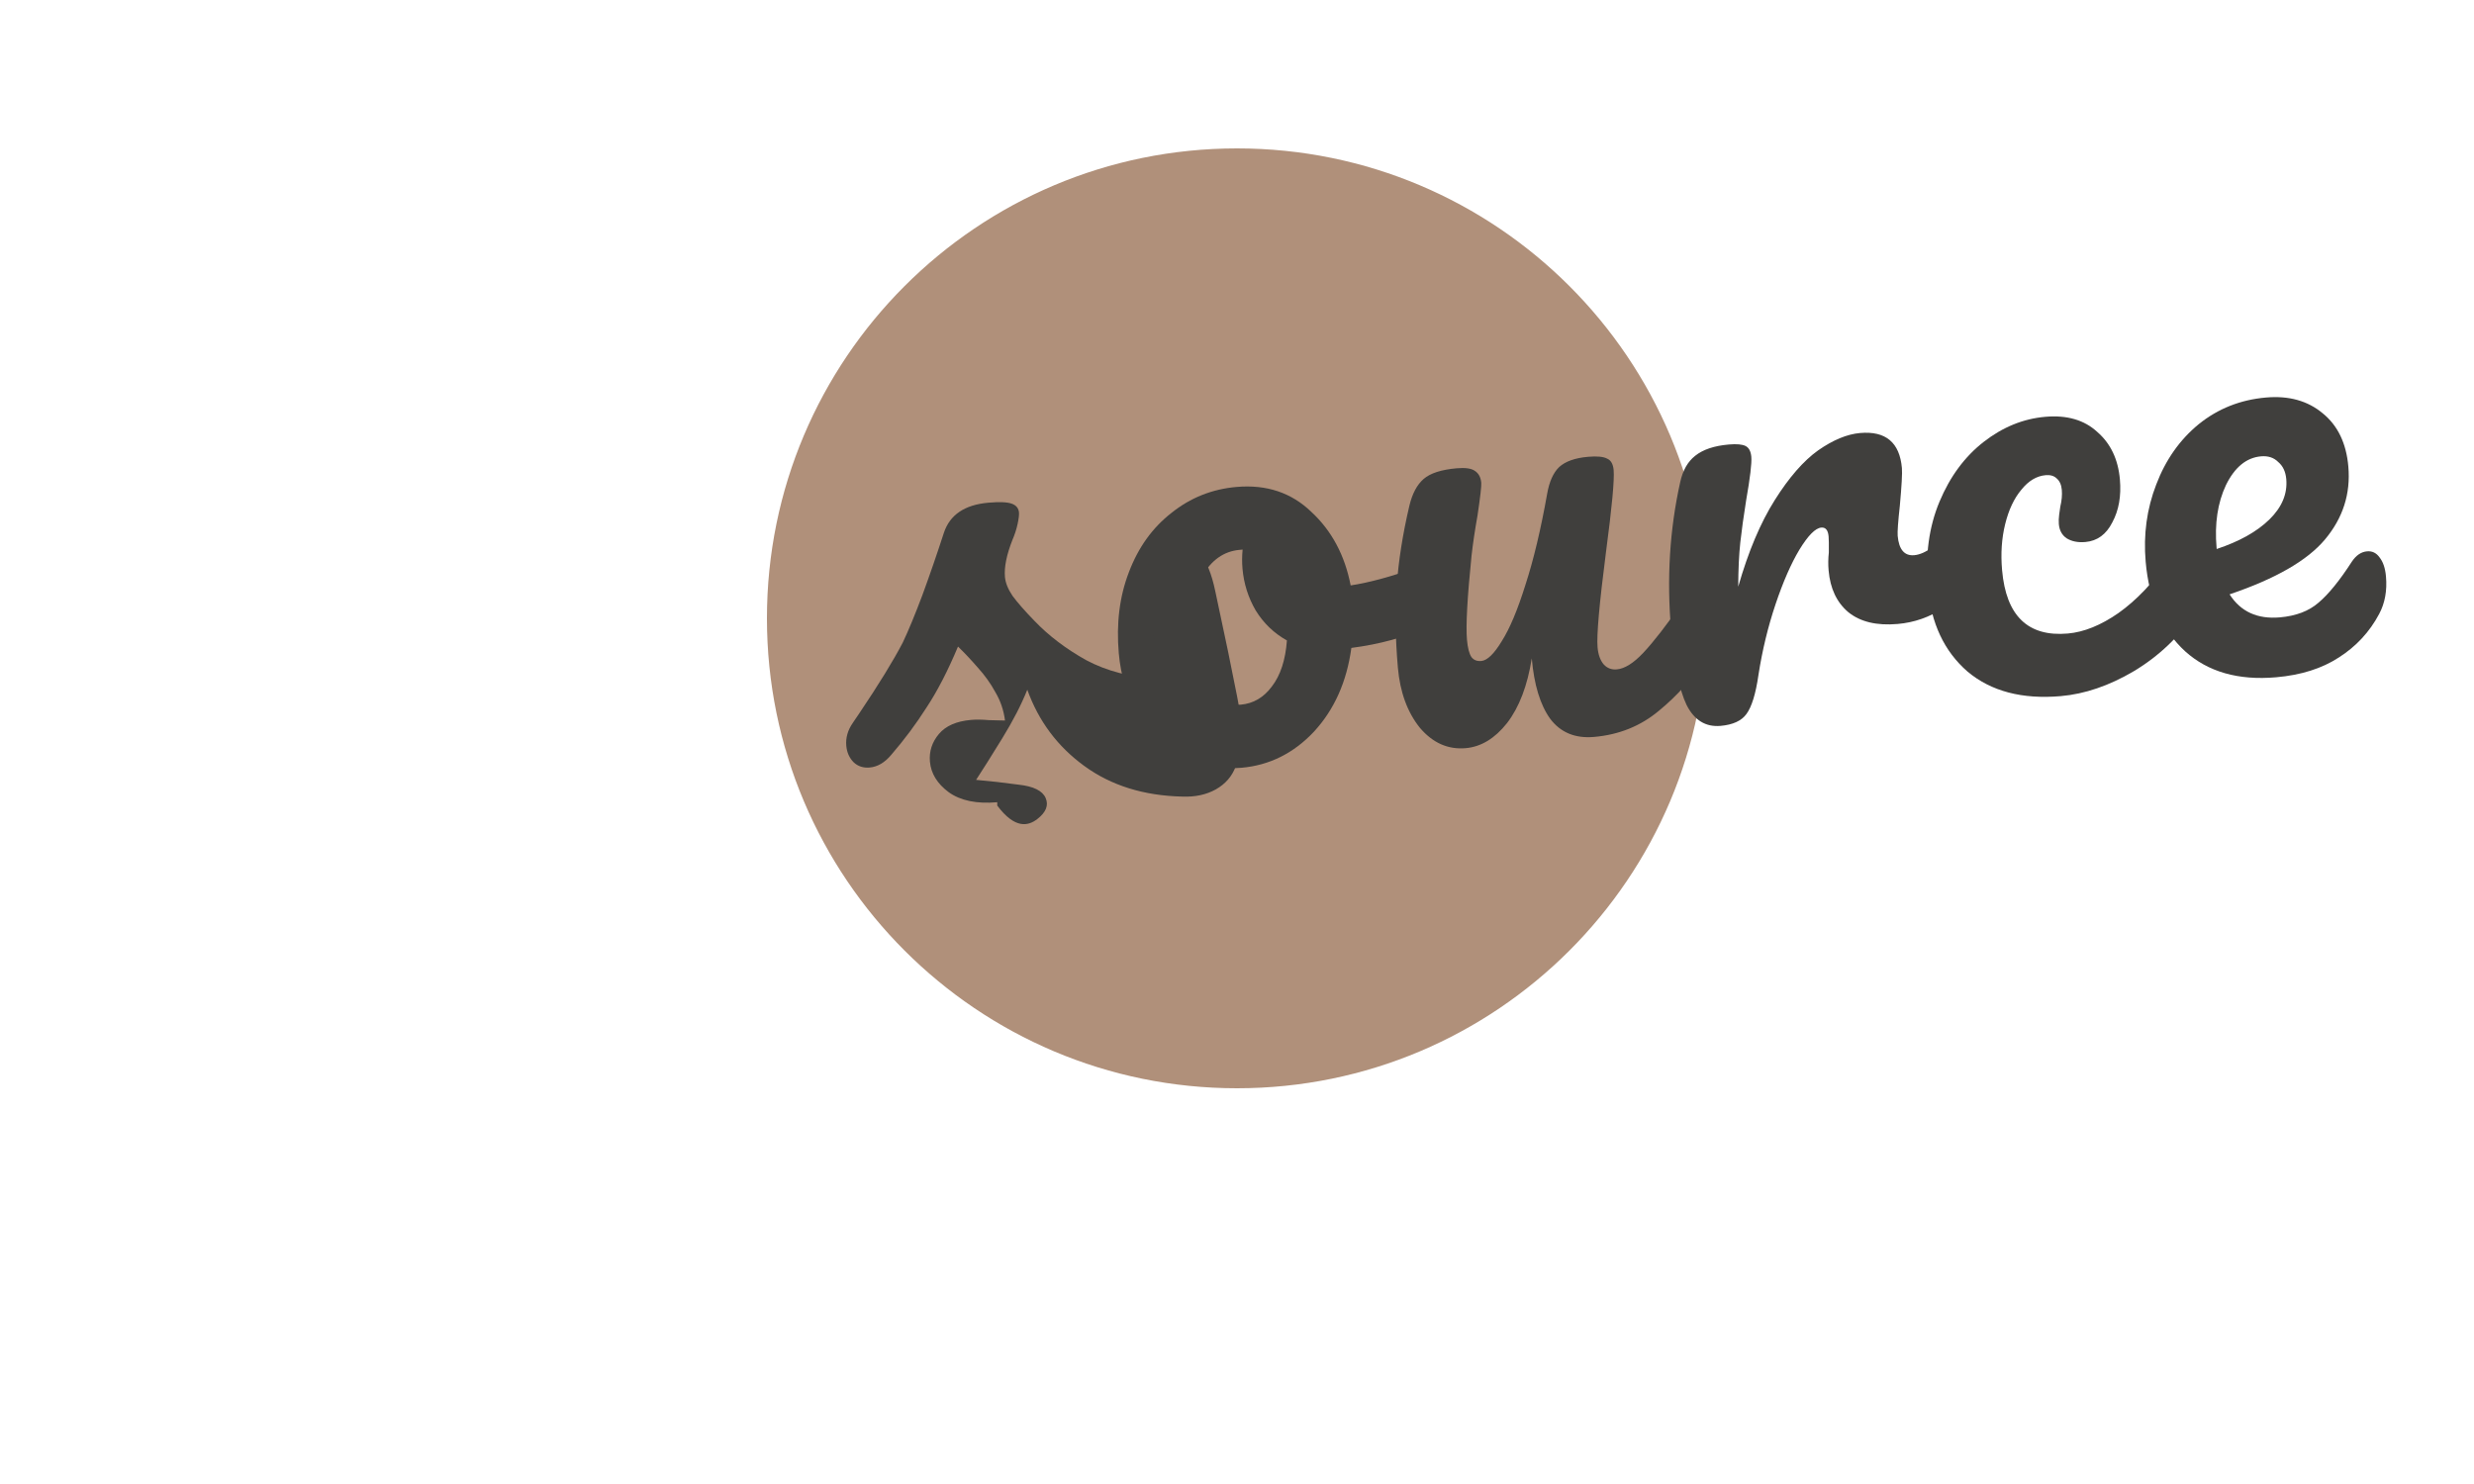
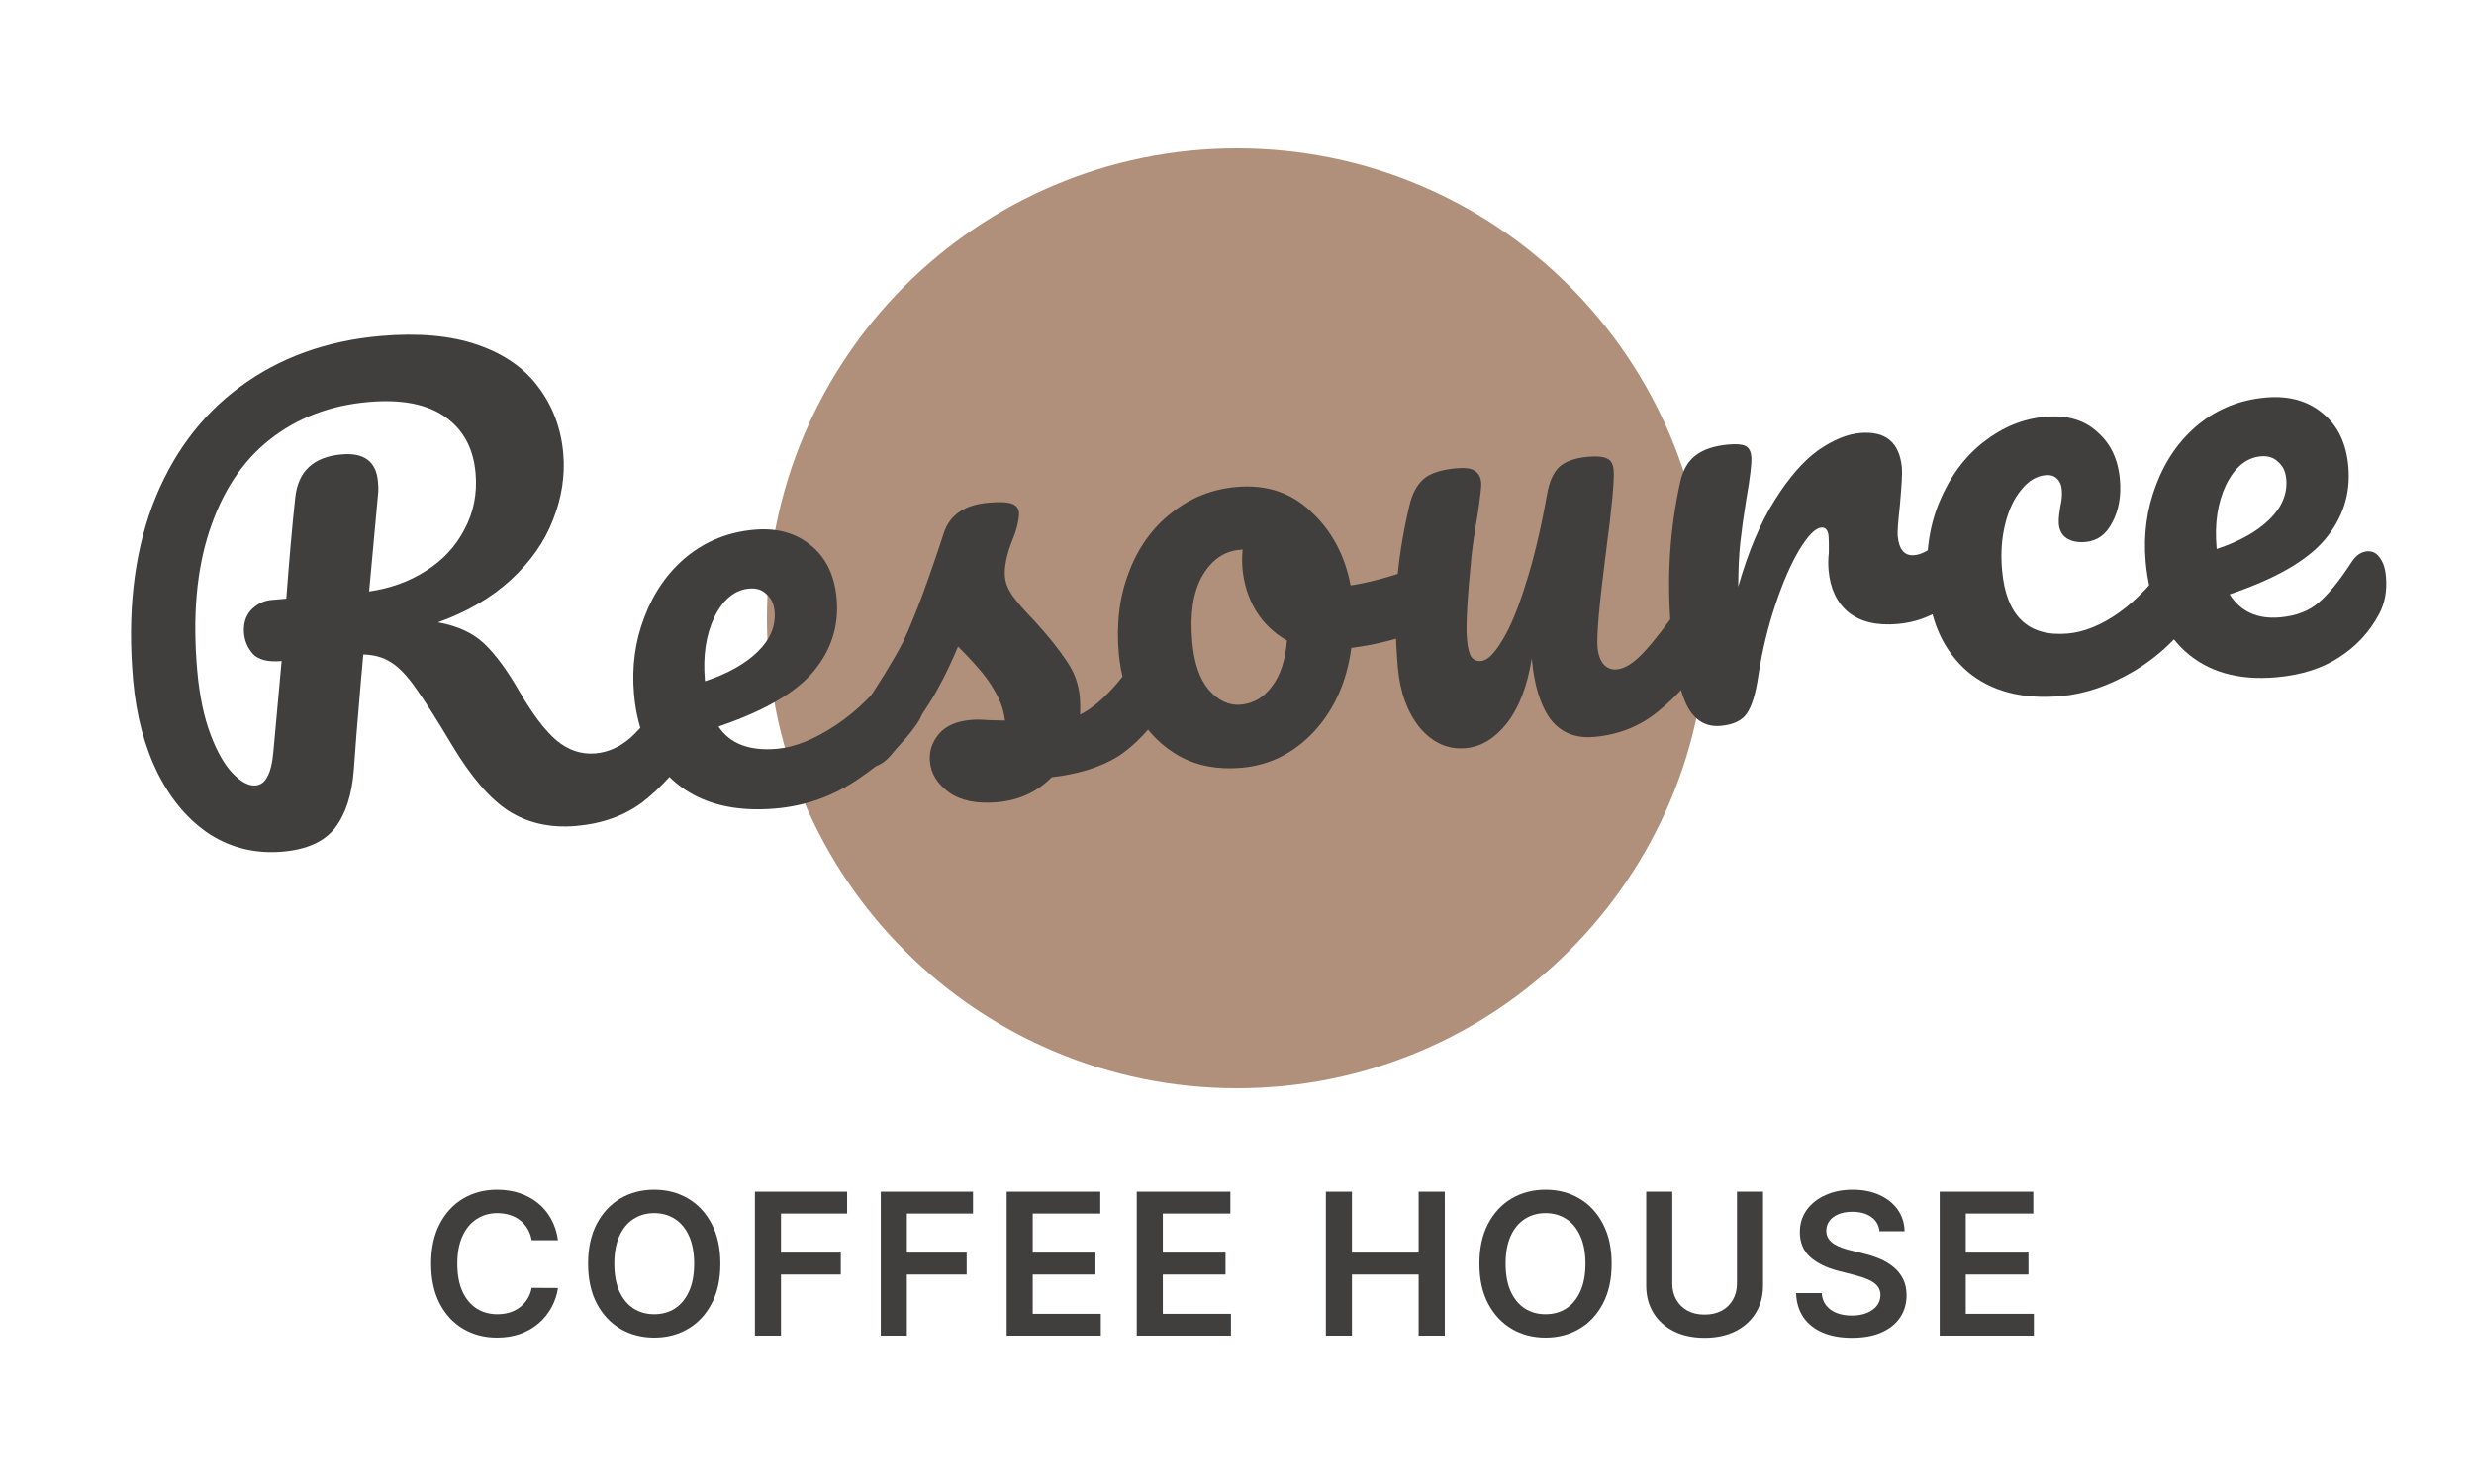
<svg xmlns="http://www.w3.org/2000/svg" width="100" height="60" viewBox="0 0 100 60" fill="none">
  <path d="M69 25C69 35.493 60.493 44 50 44C39.507 44 31 35.493 31 25C31 14.507 39.507 6 50 6C60.493 6 69 14.507 69 25Z" fill="#B0907A" />
  <path d="M95.678 22.291C95.886 22.273 96.053 22.355 96.182 22.536C96.326 22.716 96.413 22.974 96.442 23.309C96.492 23.882 96.4 24.388 96.165 24.826C95.779 25.551 95.236 26.137 94.536 26.583C93.852 27.029 93.008 27.295 92.004 27.383C90.474 27.517 89.247 27.166 88.323 26.332C87.397 25.481 86.866 24.275 86.729 22.713C86.633 21.613 86.775 20.573 87.155 19.592C87.533 18.595 88.105 17.782 88.869 17.153C89.649 16.523 90.557 16.162 91.593 16.072C92.517 15.991 93.283 16.205 93.889 16.714C94.495 17.207 94.839 17.924 94.921 18.864C95.017 19.964 94.702 20.947 93.974 21.814C93.262 22.663 91.977 23.402 90.121 24.03C90.567 24.73 91.245 25.04 92.154 24.961C92.807 24.904 93.328 24.705 93.716 24.366C94.12 24.026 94.569 23.473 95.064 22.706C95.235 22.451 95.439 22.312 95.678 22.291ZM91.391 18.45C90.802 18.502 90.329 18.889 89.975 19.61C89.636 20.33 89.51 21.177 89.595 22.149L89.599 22.197C90.52 21.891 91.232 21.492 91.735 20.998C92.238 20.504 92.463 19.963 92.412 19.373C92.385 19.07 92.277 18.839 92.086 18.679C91.91 18.501 91.678 18.425 91.391 18.45Z" fill="#403F3D" />
  <path d="M83.298 28.145C81.736 28.281 80.478 27.95 79.525 27.15C78.586 26.332 78.053 25.198 77.926 23.748C77.813 22.457 77.969 21.303 78.394 20.286C78.819 19.269 79.415 18.462 80.182 17.865C80.949 17.268 81.778 16.93 82.671 16.852C83.548 16.776 84.248 16.979 84.772 17.463C85.311 17.93 85.616 18.57 85.687 19.383C85.746 20.052 85.644 20.632 85.381 21.12C85.135 21.608 84.772 21.872 84.294 21.914C83.992 21.941 83.738 21.89 83.534 21.764C83.347 21.636 83.241 21.444 83.219 21.189C83.209 21.077 83.214 20.948 83.233 20.802C83.253 20.656 83.268 20.55 83.278 20.485C83.337 20.239 83.357 20.012 83.339 19.805C83.321 19.598 83.251 19.444 83.13 19.342C83.024 19.239 82.876 19.195 82.685 19.212C82.318 19.244 81.99 19.442 81.701 19.804C81.41 20.151 81.193 20.611 81.051 21.186C80.908 21.761 80.866 22.383 80.925 23.052C81.087 24.901 81.972 25.755 83.582 25.614C84.236 25.557 84.918 25.28 85.63 24.785C86.356 24.271 87.047 23.544 87.703 22.604C87.875 22.364 88.081 22.233 88.32 22.212C88.527 22.194 88.695 22.276 88.823 22.457C88.967 22.637 89.054 22.895 89.083 23.23C89.136 23.835 89.028 24.343 88.759 24.752C88.09 25.742 87.253 26.538 86.245 27.14C85.252 27.725 84.27 28.06 83.298 28.145Z" fill="#403F3D" />
  <path d="M69.548 29.348C68.942 29.401 68.484 29.119 68.173 28.504C67.878 27.888 67.67 26.878 67.547 25.475C67.366 23.403 67.488 21.409 67.915 19.492C68.018 19.018 68.22 18.663 68.52 18.428C68.835 18.175 69.288 18.023 69.878 17.972C70.197 17.944 70.423 17.964 70.558 18.033C70.692 18.101 70.769 18.247 70.789 18.47C70.811 18.725 70.742 19.309 70.581 20.223C70.477 20.874 70.398 21.443 70.344 21.93C70.291 22.416 70.263 23.013 70.26 23.72C70.666 22.303 71.158 21.136 71.737 20.218C72.315 19.3 72.899 18.631 73.488 18.21C74.094 17.787 74.659 17.553 75.186 17.507C76.222 17.417 76.785 17.889 76.876 18.925C76.894 19.133 76.866 19.641 76.792 20.45C76.72 21.099 76.692 21.503 76.705 21.663C76.754 22.22 76.978 22.482 77.376 22.447C77.823 22.408 78.366 22.007 79.006 21.244C79.195 21.019 79.401 20.897 79.624 20.877C79.831 20.859 79.999 20.941 80.127 21.122C80.27 21.286 80.355 21.52 80.381 21.823C80.433 22.413 80.314 22.889 80.025 23.251C79.619 23.753 79.127 24.197 78.551 24.585C77.989 24.955 77.374 25.17 76.704 25.228C75.859 25.302 75.195 25.143 74.711 24.752C74.243 24.359 73.977 23.797 73.913 23.063C73.892 22.824 73.895 22.583 73.922 22.34C73.926 22.018 73.923 21.802 73.913 21.69C73.891 21.435 73.792 21.315 73.617 21.331C73.378 21.351 73.083 21.65 72.731 22.227C72.395 22.787 72.074 23.521 71.768 24.431C71.462 25.341 71.232 26.293 71.078 27.286C70.968 28.051 70.806 28.579 70.59 28.871C70.39 29.145 70.042 29.304 69.548 29.348Z" fill="#403F3D" />
  <path d="M59.245 30.249C58.528 30.312 57.91 30.036 57.39 29.423C56.885 28.793 56.59 27.984 56.503 26.995C56.399 25.8 56.383 24.701 56.456 23.699C56.527 22.681 56.697 21.598 56.967 20.45C57.084 19.958 57.277 19.596 57.546 19.363C57.815 19.131 58.26 18.988 58.882 18.933C59.232 18.903 59.476 18.938 59.614 19.038C59.767 19.137 59.853 19.298 59.873 19.521C59.884 19.649 59.834 20.087 59.723 20.835C59.615 21.439 59.534 21.984 59.48 22.471C59.308 24.172 59.246 25.302 59.295 25.86C59.324 26.195 59.385 26.43 59.477 26.567C59.568 26.687 59.701 26.74 59.876 26.724C60.115 26.703 60.389 26.439 60.698 25.93C61.023 25.419 61.342 24.661 61.656 23.654C61.985 22.645 62.279 21.415 62.537 19.963C62.623 19.473 62.784 19.114 63.021 18.884C63.274 18.654 63.663 18.515 64.189 18.469C64.556 18.437 64.815 18.462 64.967 18.546C65.117 18.613 65.203 18.766 65.224 19.005C65.259 19.403 65.155 20.513 64.913 22.333C64.645 24.412 64.532 25.691 64.574 26.169C64.6 26.472 64.685 26.705 64.828 26.869C64.969 27.018 65.144 27.083 65.351 27.064C65.67 27.037 66.028 26.813 66.424 26.392C66.836 25.955 67.37 25.266 68.026 24.325C68.198 24.085 68.403 23.955 68.642 23.934C68.85 23.916 69.017 23.997 69.146 24.179C69.29 24.359 69.377 24.616 69.406 24.951C69.462 25.589 69.354 26.096 69.082 26.473C68.47 27.378 67.79 28.136 67.04 28.748C66.306 29.358 65.438 29.707 64.433 29.795C63.668 29.862 63.077 29.616 62.658 29.059C62.256 28.5 62.008 27.686 61.915 26.618C61.739 27.726 61.406 28.598 60.915 29.235C60.423 29.857 59.867 30.194 59.245 30.249Z" fill="#403F3D" />
  <path d="M57.561 22.88C57.768 22.861 57.936 22.951 58.066 23.148C58.196 23.346 58.274 23.604 58.302 23.923C58.369 24.688 58.178 25.163 57.728 25.346C56.801 25.765 55.766 26.048 54.623 26.196C54.437 27.562 53.933 28.69 53.112 29.581C52.289 30.456 51.312 30.943 50.18 31.042C49.224 31.126 48.382 30.966 47.657 30.564C46.947 30.16 46.383 29.591 45.965 28.857C45.548 28.122 45.3 27.309 45.222 26.416C45.116 25.205 45.253 24.109 45.633 23.128C46.011 22.131 46.584 21.334 47.351 20.737C48.117 20.124 48.993 19.774 49.982 19.688C51.193 19.582 52.202 19.919 53.009 20.7C53.831 21.463 54.359 22.453 54.594 23.669C55.339 23.556 56.218 23.318 57.23 22.957C57.355 22.914 57.465 22.888 57.561 22.88ZM50.149 28.491C50.66 28.446 51.08 28.201 51.41 27.754C51.756 27.306 51.959 26.686 52.018 25.894C51.495 25.603 51.074 25.198 50.755 24.68C50.453 24.16 50.275 23.597 50.222 22.992C50.2 22.736 50.202 22.479 50.227 22.22L50.108 22.231C49.47 22.286 48.963 22.644 48.587 23.303C48.226 23.945 48.094 24.824 48.192 25.94C48.268 26.816 48.494 27.471 48.869 27.904C49.261 28.336 49.687 28.531 50.149 28.491Z" fill="#403F3D" />
-   <path d="M40.309 32.435C39.48 32.508 38.826 32.373 38.346 32.029C37.883 31.684 37.63 31.273 37.588 30.794C37.552 30.38 37.672 30.008 37.948 29.679C38.224 29.349 38.657 29.159 39.247 29.107C39.454 29.089 39.696 29.092 39.971 29.116C40.26 29.123 40.478 29.128 40.623 29.132C40.57 28.718 40.441 28.336 40.233 27.985C40.042 27.633 39.804 27.3 39.52 26.988C39.234 26.659 38.968 26.377 38.723 26.142C38.311 27.125 37.885 27.95 37.445 28.614C37.022 29.278 36.547 29.914 36.022 30.522C35.76 30.834 35.47 31.004 35.151 31.032C34.896 31.054 34.681 30.984 34.507 30.823C34.331 30.646 34.231 30.422 34.207 30.151C34.179 29.832 34.265 29.527 34.464 29.237L34.742 28.827C35.523 27.666 36.107 26.716 36.492 25.976C36.722 25.49 36.987 24.848 37.287 24.051C37.585 23.238 37.873 22.402 38.152 21.542C38.393 20.814 38.992 20.409 39.948 20.325C40.395 20.286 40.709 20.298 40.891 20.363C41.074 20.427 41.172 20.547 41.188 20.722C41.196 20.818 41.178 20.972 41.132 21.185C41.086 21.398 41.017 21.613 40.923 21.83C40.687 22.428 40.586 22.927 40.62 23.326C40.642 23.565 40.744 23.821 40.929 24.094C41.129 24.365 41.423 24.701 41.812 25.101C42.385 25.701 43.083 26.231 43.904 26.691C44.74 27.135 45.697 27.383 46.775 27.433C46.886 27.439 46.967 27.352 47.016 27.172C47.064 26.993 47.06 26.829 47.003 26.681C46.605 25.688 46.369 24.877 46.293 24.247C46.218 23.617 46.292 23.093 46.515 22.676C46.753 22.244 47.088 21.996 47.52 21.934C47.887 21.891 48.205 22.03 48.473 22.351C48.757 22.657 48.975 23.186 49.129 23.936C49.274 24.63 49.445 25.437 49.642 26.358C49.777 27.014 49.897 27.608 50.001 28.141C50.12 28.718 50.18 29.232 50.183 29.681C50.186 30.13 50.106 30.569 49.944 30.999C49.796 31.392 49.53 31.697 49.147 31.914C48.763 32.13 48.309 32.228 47.785 32.207C46.231 32.171 44.913 31.759 43.83 30.971C42.748 30.184 41.979 29.156 41.524 27.886C41.285 28.485 40.95 29.136 40.518 29.84C40.086 30.543 39.732 31.107 39.454 31.531C40.012 31.58 40.584 31.644 41.172 31.725C41.774 31.79 42.138 31.97 42.266 32.265C42.393 32.56 42.28 32.844 41.926 33.117C41.573 33.389 41.034 33.54 40.309 32.57V32.435Z" fill="#403F3D" />
+   <path d="M40.309 32.435C39.48 32.508 38.826 32.373 38.346 32.029C37.883 31.684 37.63 31.273 37.588 30.794C37.552 30.38 37.672 30.008 37.948 29.679C38.224 29.349 38.657 29.159 39.247 29.107C39.454 29.089 39.696 29.092 39.971 29.116C40.26 29.123 40.478 29.128 40.623 29.132C40.57 28.718 40.441 28.336 40.233 27.985C40.042 27.633 39.804 27.3 39.52 26.988C39.234 26.659 38.968 26.377 38.723 26.142C38.311 27.125 37.885 27.95 37.445 28.614C37.022 29.278 36.547 29.914 36.022 30.522C35.76 30.834 35.47 31.004 35.151 31.032C34.896 31.054 34.681 30.984 34.507 30.823C34.331 30.646 34.231 30.422 34.207 30.151C34.179 29.832 34.265 29.527 34.464 29.237L34.742 28.827C35.523 27.666 36.107 26.716 36.492 25.976C36.722 25.49 36.987 24.848 37.287 24.051C37.585 23.238 37.873 22.402 38.152 21.542C38.393 20.814 38.992 20.409 39.948 20.325C40.395 20.286 40.709 20.298 40.891 20.363C41.074 20.427 41.172 20.547 41.188 20.722C41.196 20.818 41.178 20.972 41.132 21.185C41.086 21.398 41.017 21.613 40.923 21.83C40.687 22.428 40.586 22.927 40.62 23.326C40.642 23.565 40.744 23.821 40.929 24.094C41.129 24.365 41.423 24.701 41.812 25.101C42.38 25.725 42.813 26.266 43.11 26.722C43.421 27.16 43.602 27.658 43.65 28.216C43.664 28.376 43.668 28.6 43.661 28.89C44.416 28.519 45.262 27.634 46.199 26.235C46.371 25.995 46.577 25.864 46.816 25.843C47.023 25.825 47.191 25.907 47.319 26.088C47.463 26.268 47.55 26.526 47.579 26.861C47.632 27.466 47.524 27.974 47.255 28.383C46.544 29.441 45.838 30.185 45.137 30.616C44.45 31.029 43.575 31.299 42.51 31.424C41.919 32.022 41.186 32.359 40.309 32.435Z" fill="#403F3D" />
+   <path d="M36.617 26.736C36.824 26.718 36.992 26.799 37.12 26.981C37.265 27.161 37.351 27.418 37.381 27.753C37.437 28.39 37.328 28.898 37.056 29.275C36.529 30.044 35.75 30.779 34.719 31.479C33.704 32.178 32.583 32.581 31.356 32.689C29.682 32.835 28.344 32.495 27.34 31.667C26.336 30.839 25.765 29.637 25.627 28.059C25.53 26.959 25.672 25.919 26.052 24.938C26.431 23.941 27.002 23.128 27.766 22.499C28.546 21.869 29.454 21.508 30.49 21.417C31.415 21.337 32.18 21.551 32.787 22.06C33.392 22.553 33.736 23.27 33.818 24.21C33.914 25.31 33.599 26.293 32.872 27.16C32.159 28.009 30.883 28.747 29.042 29.374C29.505 30.072 30.294 30.373 31.41 30.275C32.127 30.212 32.918 29.894 33.784 29.32C34.663 28.73 35.403 27.998 36.001 27.127C36.173 26.887 36.378 26.757 36.617 26.736ZM30.289 23.796C29.699 23.848 29.227 24.234 28.872 24.956C28.534 25.676 28.407 26.522 28.492 27.495L28.497 27.543C29.417 27.237 30.129 26.837 30.632 26.344C31.135 25.85 31.361 25.308 31.309 24.719C31.283 24.416 31.174 24.184 30.983 24.024C30.807 23.847 30.576 23.771 30.289 23.796Z" fill="#403F3D" />
+   <path d="M27.691 27.517C27.898 27.499 28.066 27.58 28.194 27.762C28.338 27.942 28.425 28.199 28.454 28.534C28.509 29.156 28.4 29.663 28.13 30.056C27.445 31.048 26.735 31.832 25.999 32.411C25.261 32.973 24.358 33.301 23.29 33.395C22.254 33.485 21.345 33.284 20.563 32.79C19.797 32.295 19.028 31.398 18.256 30.101C17.635 29.063 17.151 28.302 16.803 27.819C16.455 27.319 16.119 26.971 15.797 26.774C15.49 26.576 15.12 26.472 14.685 26.462C14.651 26.802 14.559 27.87 14.411 29.666C14.354 30.474 14.316 30.968 14.3 31.146C14.226 32.132 13.972 32.909 13.54 33.477C13.107 34.029 12.404 34.347 11.431 34.432C10.364 34.526 9.388 34.298 8.505 33.749C7.636 33.182 6.93 32.361 6.386 31.284C5.841 30.191 5.505 28.928 5.38 27.493C5.145 24.815 5.405 22.464 6.16 20.438C6.93 18.412 8.107 16.815 9.692 15.648C11.291 14.464 13.19 13.776 15.389 13.584C16.92 13.45 18.223 13.569 19.299 13.94C20.376 14.312 21.197 14.883 21.762 15.652C22.343 16.421 22.678 17.315 22.768 18.335C22.846 19.227 22.707 20.123 22.352 21.021C22.012 21.902 21.448 22.707 20.66 23.434C19.872 24.161 18.887 24.738 17.703 25.162C18.487 25.302 19.106 25.586 19.561 26.012C20.015 26.438 20.489 27.079 20.982 27.935C21.512 28.852 22.011 29.515 22.481 29.924C22.966 30.331 23.495 30.51 24.069 30.46C24.579 30.415 25.051 30.205 25.484 29.83C25.915 29.439 26.446 28.798 27.074 27.908C27.246 27.668 27.451 27.538 27.691 27.517ZM11.384 26.727C10.842 26.774 10.456 26.68 10.227 26.443C10.013 26.204 9.892 25.926 9.864 25.607C9.831 25.225 9.924 24.911 10.143 24.667C10.379 24.422 10.656 24.285 10.975 24.257L11.573 24.205C11.691 22.621 11.812 21.253 11.936 20.102C12.053 19.047 12.677 18.471 13.809 18.372C14.717 18.292 15.207 18.659 15.278 19.472C15.294 19.647 15.297 19.784 15.29 19.881L14.92 23.912C15.776 23.789 16.539 23.513 17.209 23.085C17.894 22.656 18.415 22.097 18.772 21.407C19.145 20.716 19.296 19.956 19.223 19.127C19.135 18.123 18.724 17.364 17.988 16.85C17.252 16.336 16.223 16.137 14.9 16.253C13.338 16.389 12.002 16.9 10.89 17.784C9.794 18.651 8.986 19.878 8.466 21.465C7.945 23.037 7.78 24.914 7.971 27.098C8.06 28.118 8.241 28.985 8.512 29.701C8.783 30.416 9.086 30.943 9.421 31.283C9.756 31.623 10.059 31.782 10.33 31.758C10.537 31.74 10.696 31.622 10.805 31.403C10.93 31.183 11.013 30.839 11.052 30.37L11.384 26.727Z" fill="#403F3D" />
+   <path d="M78.403 54V48.182H82.187V49.065H79.457V50.645H81.991V51.529H79.457V53.117H82.21V54H78.403Z" fill="#403F3D" />
+   <path d="M75.97 49.781C75.943 49.533 75.832 49.34 75.635 49.202C75.439 49.063 75.186 48.994 74.873 48.994C74.653 48.994 74.465 49.028 74.308 49.094C74.151 49.16 74.03 49.25 73.947 49.364C73.864 49.477 73.821 49.607 73.819 49.753C73.819 49.874 73.847 49.979 73.902 50.068C73.959 50.157 74.035 50.233 74.132 50.295C74.228 50.356 74.335 50.407 74.453 50.449C74.57 50.491 74.689 50.526 74.808 50.554L75.353 50.69C75.573 50.742 75.784 50.811 75.987 50.898C76.191 50.985 76.374 51.095 76.535 51.227C76.698 51.36 76.827 51.52 76.921 51.707C77.016 51.895 77.064 52.115 77.064 52.367C77.064 52.707 76.976 53.008 76.802 53.267C76.628 53.525 76.376 53.726 76.046 53.872C75.719 54.016 75.322 54.088 74.856 54.088C74.403 54.088 74.01 54.018 73.677 53.878C73.346 53.738 73.086 53.533 72.899 53.264C72.713 52.995 72.613 52.668 72.598 52.281H73.635C73.65 52.484 73.712 52.653 73.822 52.787C73.932 52.921 74.075 53.022 74.251 53.088C74.429 53.154 74.628 53.188 74.848 53.188C75.077 53.188 75.278 53.153 75.45 53.085C75.624 53.015 75.76 52.919 75.859 52.795C75.957 52.67 76.008 52.525 76.01 52.358C76.008 52.206 75.963 52.081 75.876 51.983C75.789 51.883 75.667 51.799 75.51 51.733C75.354 51.665 75.172 51.604 74.964 51.551L74.302 51.381C73.823 51.258 73.444 51.071 73.166 50.821C72.889 50.569 72.751 50.235 72.751 49.818C72.751 49.475 72.844 49.175 73.029 48.918C73.217 48.66 73.472 48.46 73.794 48.318C74.116 48.174 74.48 48.102 74.887 48.102C75.3 48.102 75.662 48.174 75.973 48.318C76.285 48.46 76.53 48.658 76.709 48.912C76.886 49.164 76.978 49.454 76.984 49.781H75.97Z" fill="#403F3D" />
+   <path d="M70.209 48.182H71.263V51.983C71.263 52.4 71.164 52.766 70.967 53.083C70.772 53.399 70.498 53.646 70.143 53.824C69.789 54 69.375 54.088 68.902 54.088C68.426 54.088 68.012 54 67.657 53.824C67.303 53.646 67.029 53.399 66.834 53.083C66.639 52.766 66.541 52.4 66.541 51.983V48.182H67.595V51.895C67.595 52.137 67.648 52.353 67.754 52.543C67.862 52.732 68.014 52.881 68.209 52.989C68.404 53.095 68.635 53.148 68.902 53.148C69.169 53.148 69.4 53.095 69.595 52.989C69.792 52.881 69.944 52.732 70.049 52.543C70.156 52.353 70.209 52.137 70.209 51.895V48.182Z" fill="#403F3D" />
+   <path d="M65.144 51.091C65.144 51.718 65.027 52.255 64.792 52.702C64.559 53.147 64.241 53.488 63.838 53.724C63.436 53.961 62.981 54.08 62.471 54.08C61.962 54.08 61.505 53.961 61.102 53.724C60.7 53.486 60.382 53.144 60.147 52.699C59.914 52.252 59.798 51.716 59.798 51.091C59.798 50.464 59.914 49.928 60.147 49.483C60.382 49.036 60.7 48.694 61.102 48.457C61.505 48.221 61.962 48.102 62.471 48.102C62.981 48.102 63.436 48.221 63.838 48.457C64.241 48.694 64.559 49.036 64.792 49.483C65.027 49.928 65.144 50.464 65.144 51.091ZM64.085 51.091C64.085 50.65 64.016 50.278 63.877 49.974C63.741 49.669 63.552 49.439 63.309 49.284C63.067 49.127 62.787 49.048 62.471 49.048C62.155 49.048 61.876 49.127 61.633 49.284C61.391 49.439 61.2 49.669 61.062 49.974C60.926 50.278 60.858 50.65 60.858 51.091C60.858 51.532 60.926 51.905 61.062 52.21C61.2 52.513 61.391 52.743 61.633 52.901C61.876 53.056 62.155 53.133 62.471 53.133C62.787 53.133 63.067 53.056 63.309 52.901C63.552 52.743 63.741 52.513 63.877 52.21C64.016 51.905 64.085 51.532 64.085 51.091Z" fill="#403F3D" />
+   <path d="M53.592 54V48.182H54.646V50.645H57.342V48.182H58.399V54H57.342V51.529H54.646V54H53.592Z" fill="#403F3D" />
+   <path d="M45.948 54V48.182H49.732V49.065H47.002V50.645H49.536V51.529H47.002V53.117H49.755V54H45.948Z" fill="#403F3D" />
+   <path d="M40.69 54V48.182H44.474V49.065H41.743V50.645H44.278V51.529H41.743V53.117H44.496V54H40.69Z" fill="#403F3D" />
+   <path d="M35.602 54V48.182H39.329V49.065H36.656V50.645H39.073V51.529H36.656V54H35.602Z" fill="#403F3D" />
+   <path d="M30.514 54V48.182H34.241V49.065H31.568V50.645H33.985V51.529H31.568V54H30.514Z" fill="#403F3D" />
+   <path d="M29.118 51.091C29.118 51.718 29.001 52.255 28.766 52.702C28.533 53.147 28.215 53.488 27.811 53.724C27.41 53.961 26.954 54.08 26.445 54.08C25.935 54.08 25.479 53.961 25.076 53.724C24.674 53.486 24.356 53.144 24.121 52.699C23.888 52.252 23.771 51.716 23.771 51.091C23.771 50.464 23.888 49.928 24.121 49.483C24.356 49.036 24.674 48.694 25.076 48.457C25.479 48.221 25.935 48.102 26.445 48.102C26.954 48.102 27.41 48.221 27.811 48.457C28.215 48.694 28.533 49.036 28.766 49.483C29.001 49.928 29.118 50.464 29.118 51.091ZM28.058 51.091C28.058 50.65 27.989 50.278 27.851 49.974C27.715 49.669 27.525 49.439 27.283 49.284C27.04 49.127 26.761 49.048 26.445 49.048C26.128 49.048 25.849 49.127 25.607 49.284C25.364 49.439 25.174 49.669 25.036 49.974C24.899 50.278 24.831 50.65 24.831 51.091C24.831 51.532 24.899 51.905 25.036 52.21C25.174 52.513 25.364 52.743 25.607 52.901C25.849 53.056 26.128 53.133 26.445 53.133C26.761 53.133 27.04 53.056 27.283 52.901C27.525 52.743 27.715 52.513 27.851 52.21C27.989 51.905 28.058 51.532 28.058 51.091Z" fill="#403F3D" />
+   <path d="M22.554 50.145H21.491C21.461 49.971 21.405 49.816 21.323 49.682C21.242 49.545 21.141 49.43 21.02 49.335C20.898 49.241 20.76 49.169 20.605 49.122C20.451 49.073 20.286 49.048 20.108 49.048C19.791 49.048 19.511 49.128 19.267 49.287C19.022 49.444 18.831 49.675 18.693 49.98C18.555 50.283 18.485 50.653 18.485 51.091C18.485 51.536 18.555 51.911 18.693 52.216C18.833 52.519 19.024 52.748 19.267 52.903C19.511 53.057 19.79 53.133 20.105 53.133C20.279 53.133 20.442 53.111 20.593 53.065C20.747 53.018 20.884 52.949 21.005 52.858C21.128 52.767 21.232 52.655 21.315 52.523C21.4 52.39 21.459 52.239 21.491 52.068L22.554 52.074C22.514 52.35 22.428 52.61 22.295 52.852C22.164 53.095 21.993 53.309 21.781 53.494C21.569 53.678 21.321 53.822 21.037 53.926C20.753 54.028 20.437 54.08 20.091 54.08C19.579 54.08 19.123 53.961 18.721 53.724C18.32 53.488 18.003 53.146 17.772 52.699C17.541 52.252 17.426 51.716 17.426 51.091C17.426 50.464 17.542 49.928 17.775 49.483C18.008 49.036 18.325 48.694 18.727 48.457C19.128 48.221 19.583 48.102 20.091 48.102C20.414 48.102 20.716 48.148 20.994 48.239C21.272 48.33 21.52 48.463 21.738 48.639C21.956 48.813 22.135 49.028 22.275 49.281C22.417 49.533 22.51 49.821 22.554 50.145Z" fill="#403F3D" />
</svg>
